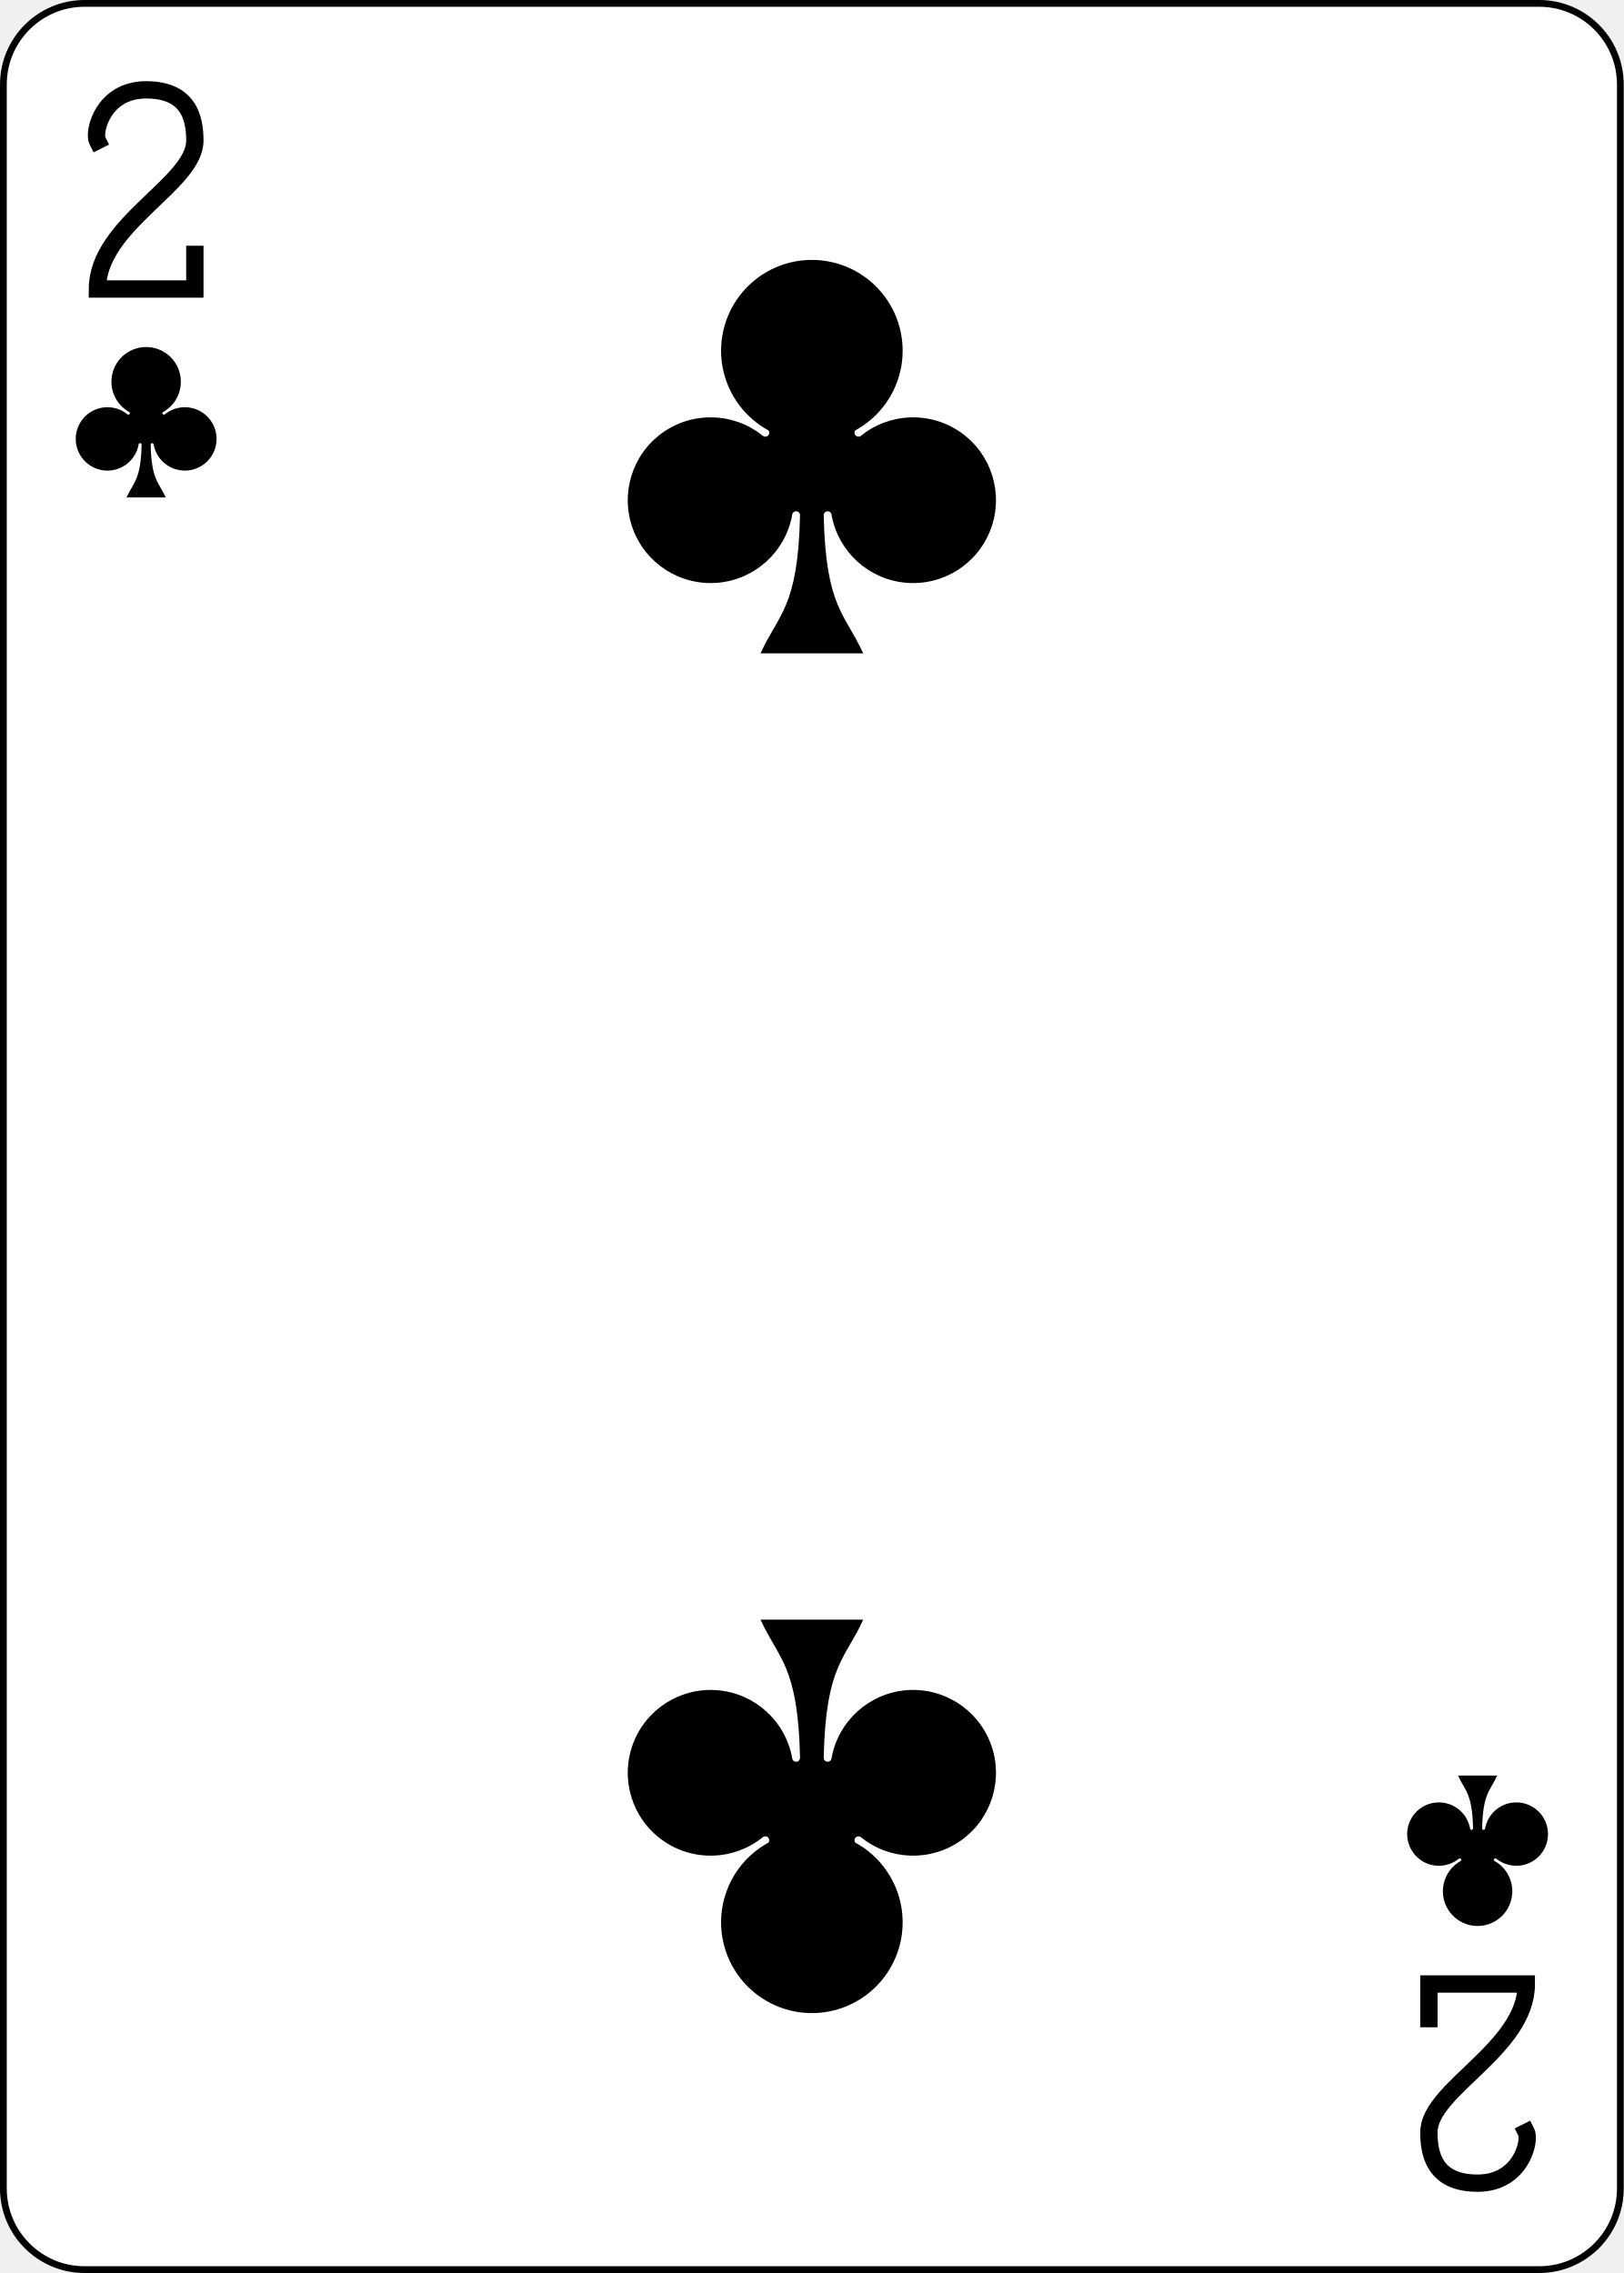
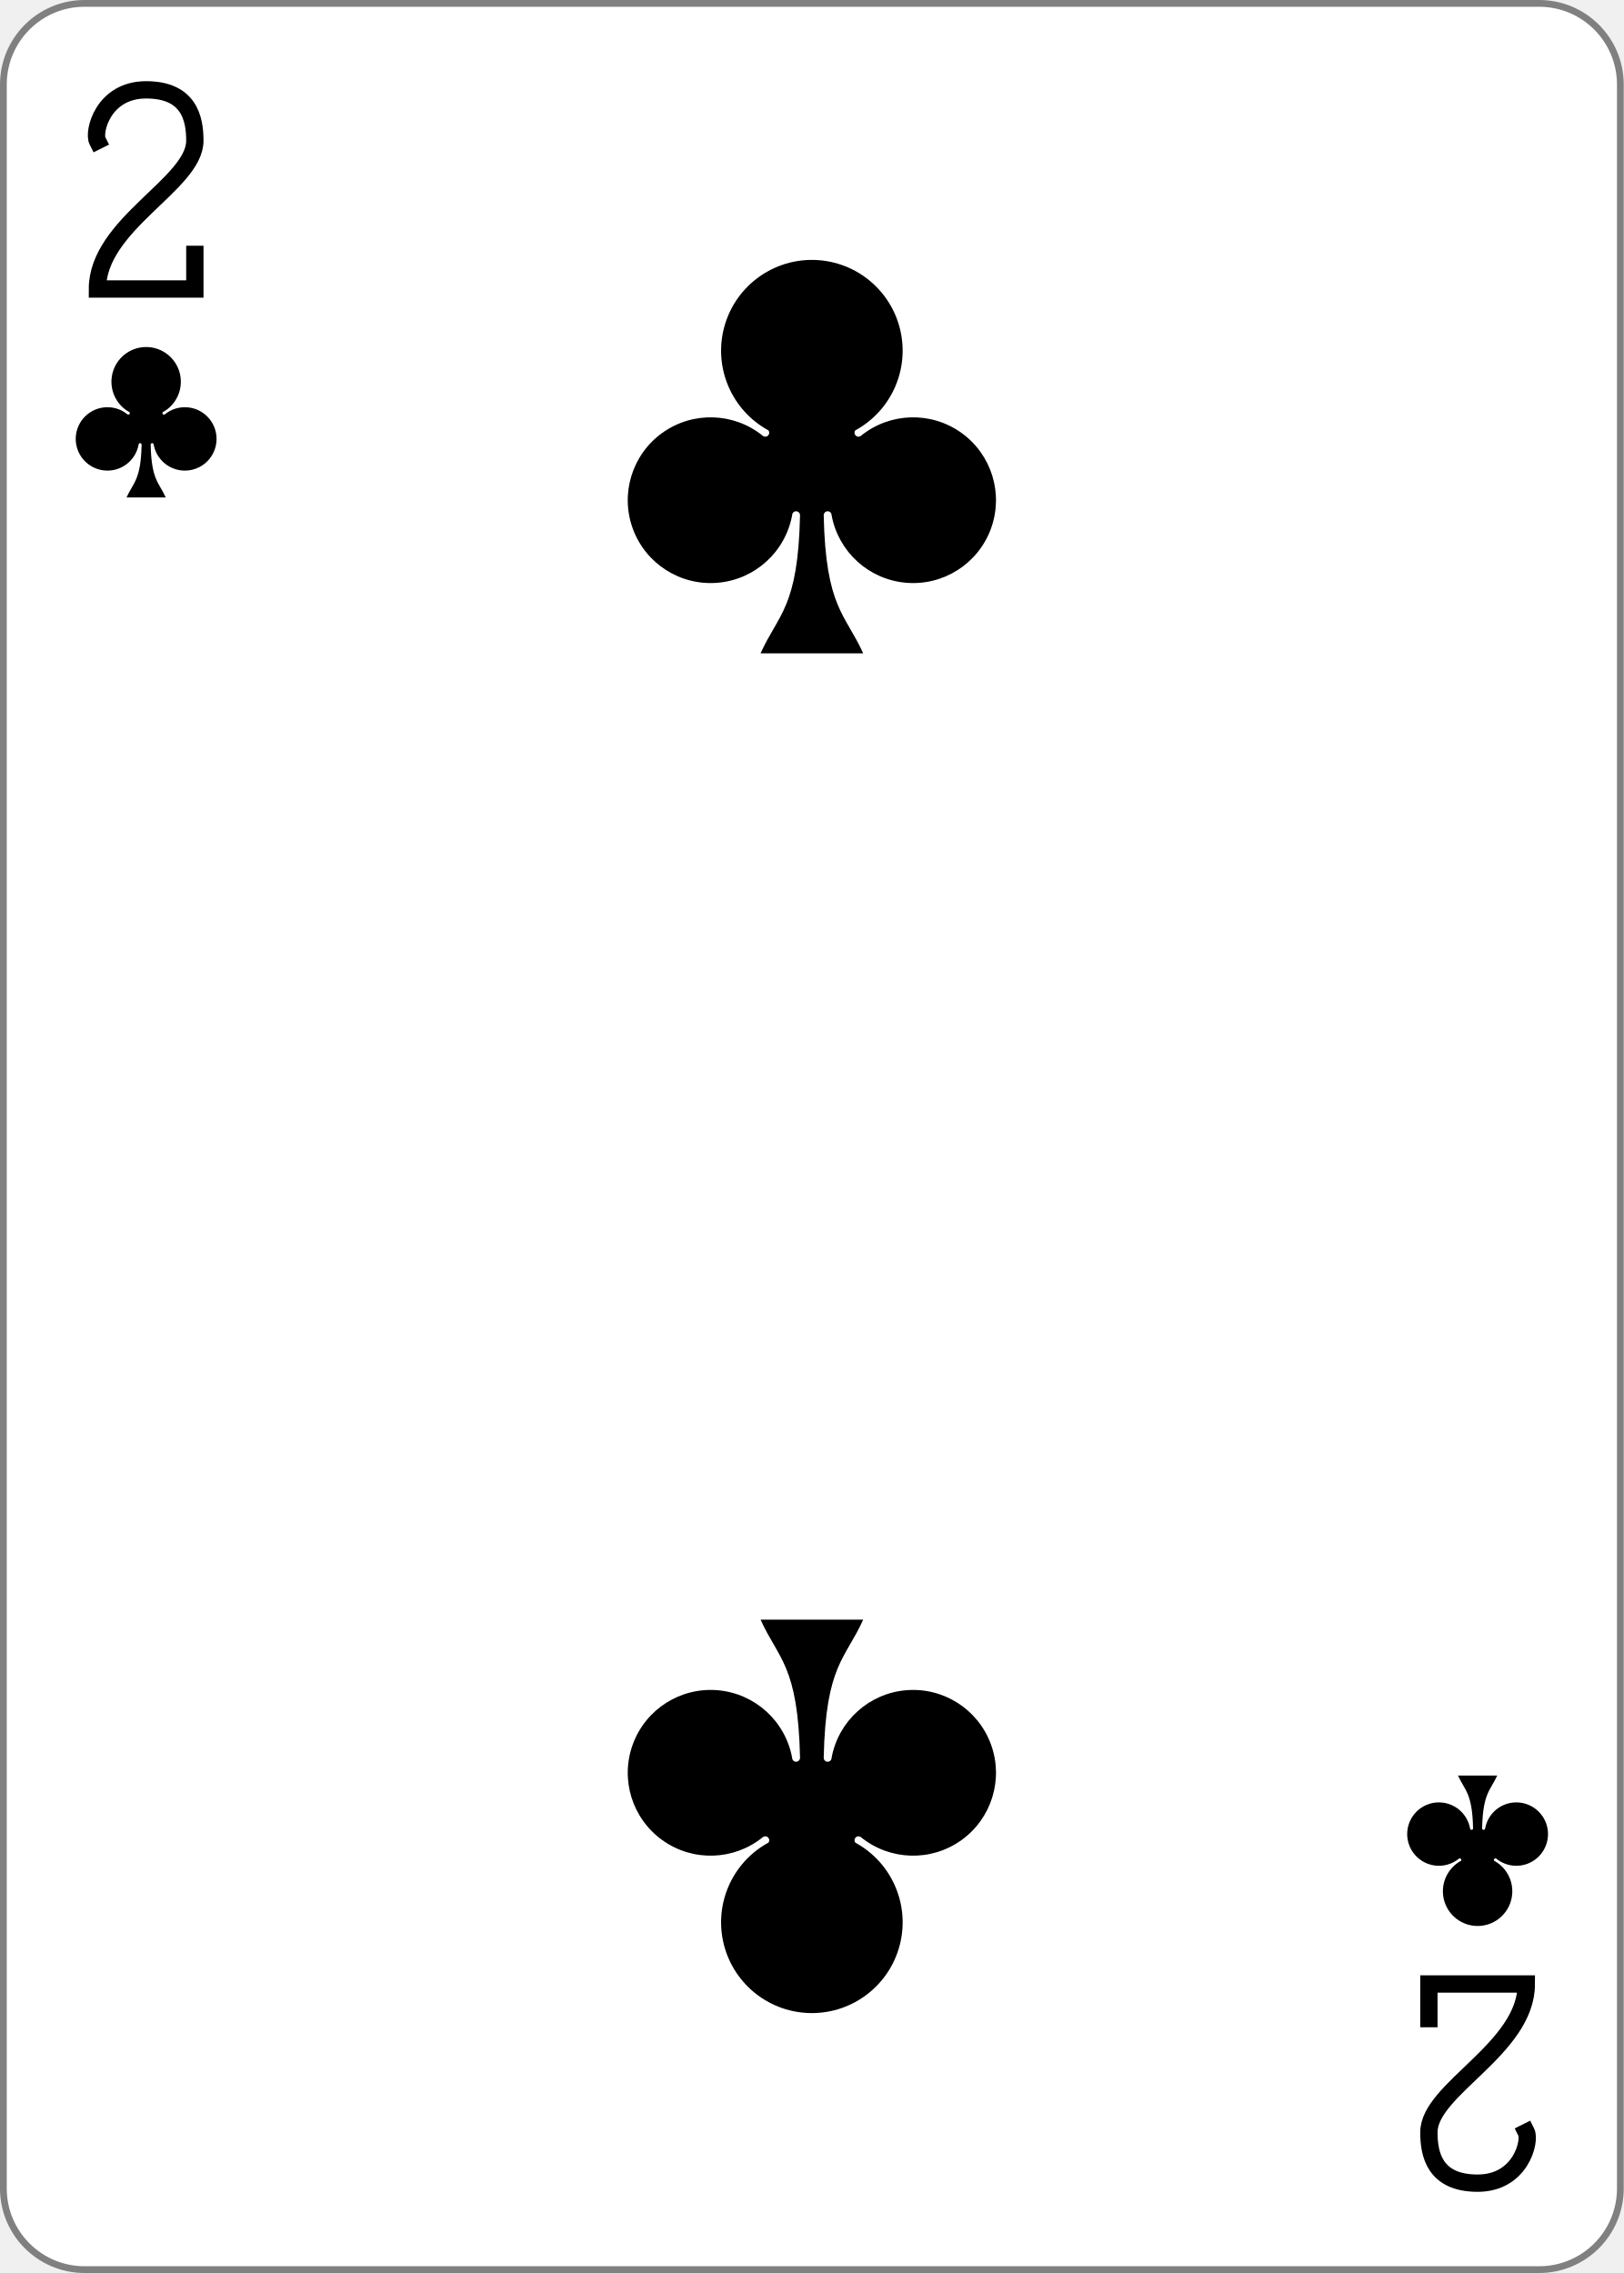
<svg xmlns="http://www.w3.org/2000/svg" xmlns:xlink="http://www.w3.org/1999/xlink" width="2.5in" height="3.5in" viewBox="-120 -168 240 336" preserveAspectRatio="none" class="card" face="2C">
  <symbol id="C" viewBox="-600 -600 1200 1200" preserveAspectRatio="xMinYMid">
    <path d="M30 150C35 385 85 400 130 500L-130 500C-85 400 -35 385 -30 150A10 10 0 0 0 -50 150A210 210 0 1 1 -124 -51A10 10 0 0 0 -110 -65A230 230 0 1 1 110 -65A10 10 0 0 0 124 -51A210 210 0 1 1 50 150A10 10 0 0 0 30 150Z" fill="black" />
  </symbol>
  <symbol id="C2" viewBox="-500 -500 1000 1000" preserveAspectRatio="xMinYMid">
    <path d="M-225 -225C-245 -265 -200 -460 0 -460C 200 -460 225 -325 225 -225C225 -25 -225 160 -225 460L225 460L225 300" stroke="black" stroke-width="80" stroke-linecap="square" stroke-miterlimit="1.5" fill="none" />
  </symbol>
-   <rect width="239" height="335" x="-119.5" y="-167.5" rx="12" ry="12" fill="white" stroke="black" />
+   <rect width="239" height="335" x="-119.5" y="-167.5" rx="12" ry="12" fill="white" stroke="gray" />
  <use xlink:href="#C2" height="32" width="32" x="-114.4" y="-156" />
  <use xlink:href="#C" height="26.769" width="26.769" x="-111.784" y="-119" />
  <use xlink:href="#C" height="70" width="70" x="-35" y="-135.588" />
  <g transform="rotate(180)">
    <use xlink:href="#C2" height="32" width="32" x="-114.4" y="-156" />
    <use xlink:href="#C" height="26.769" width="26.769" x="-111.784" y="-119" />
    <use xlink:href="#C" height="70" width="70" x="-35" y="-135.588" />
  </g>
</svg>
